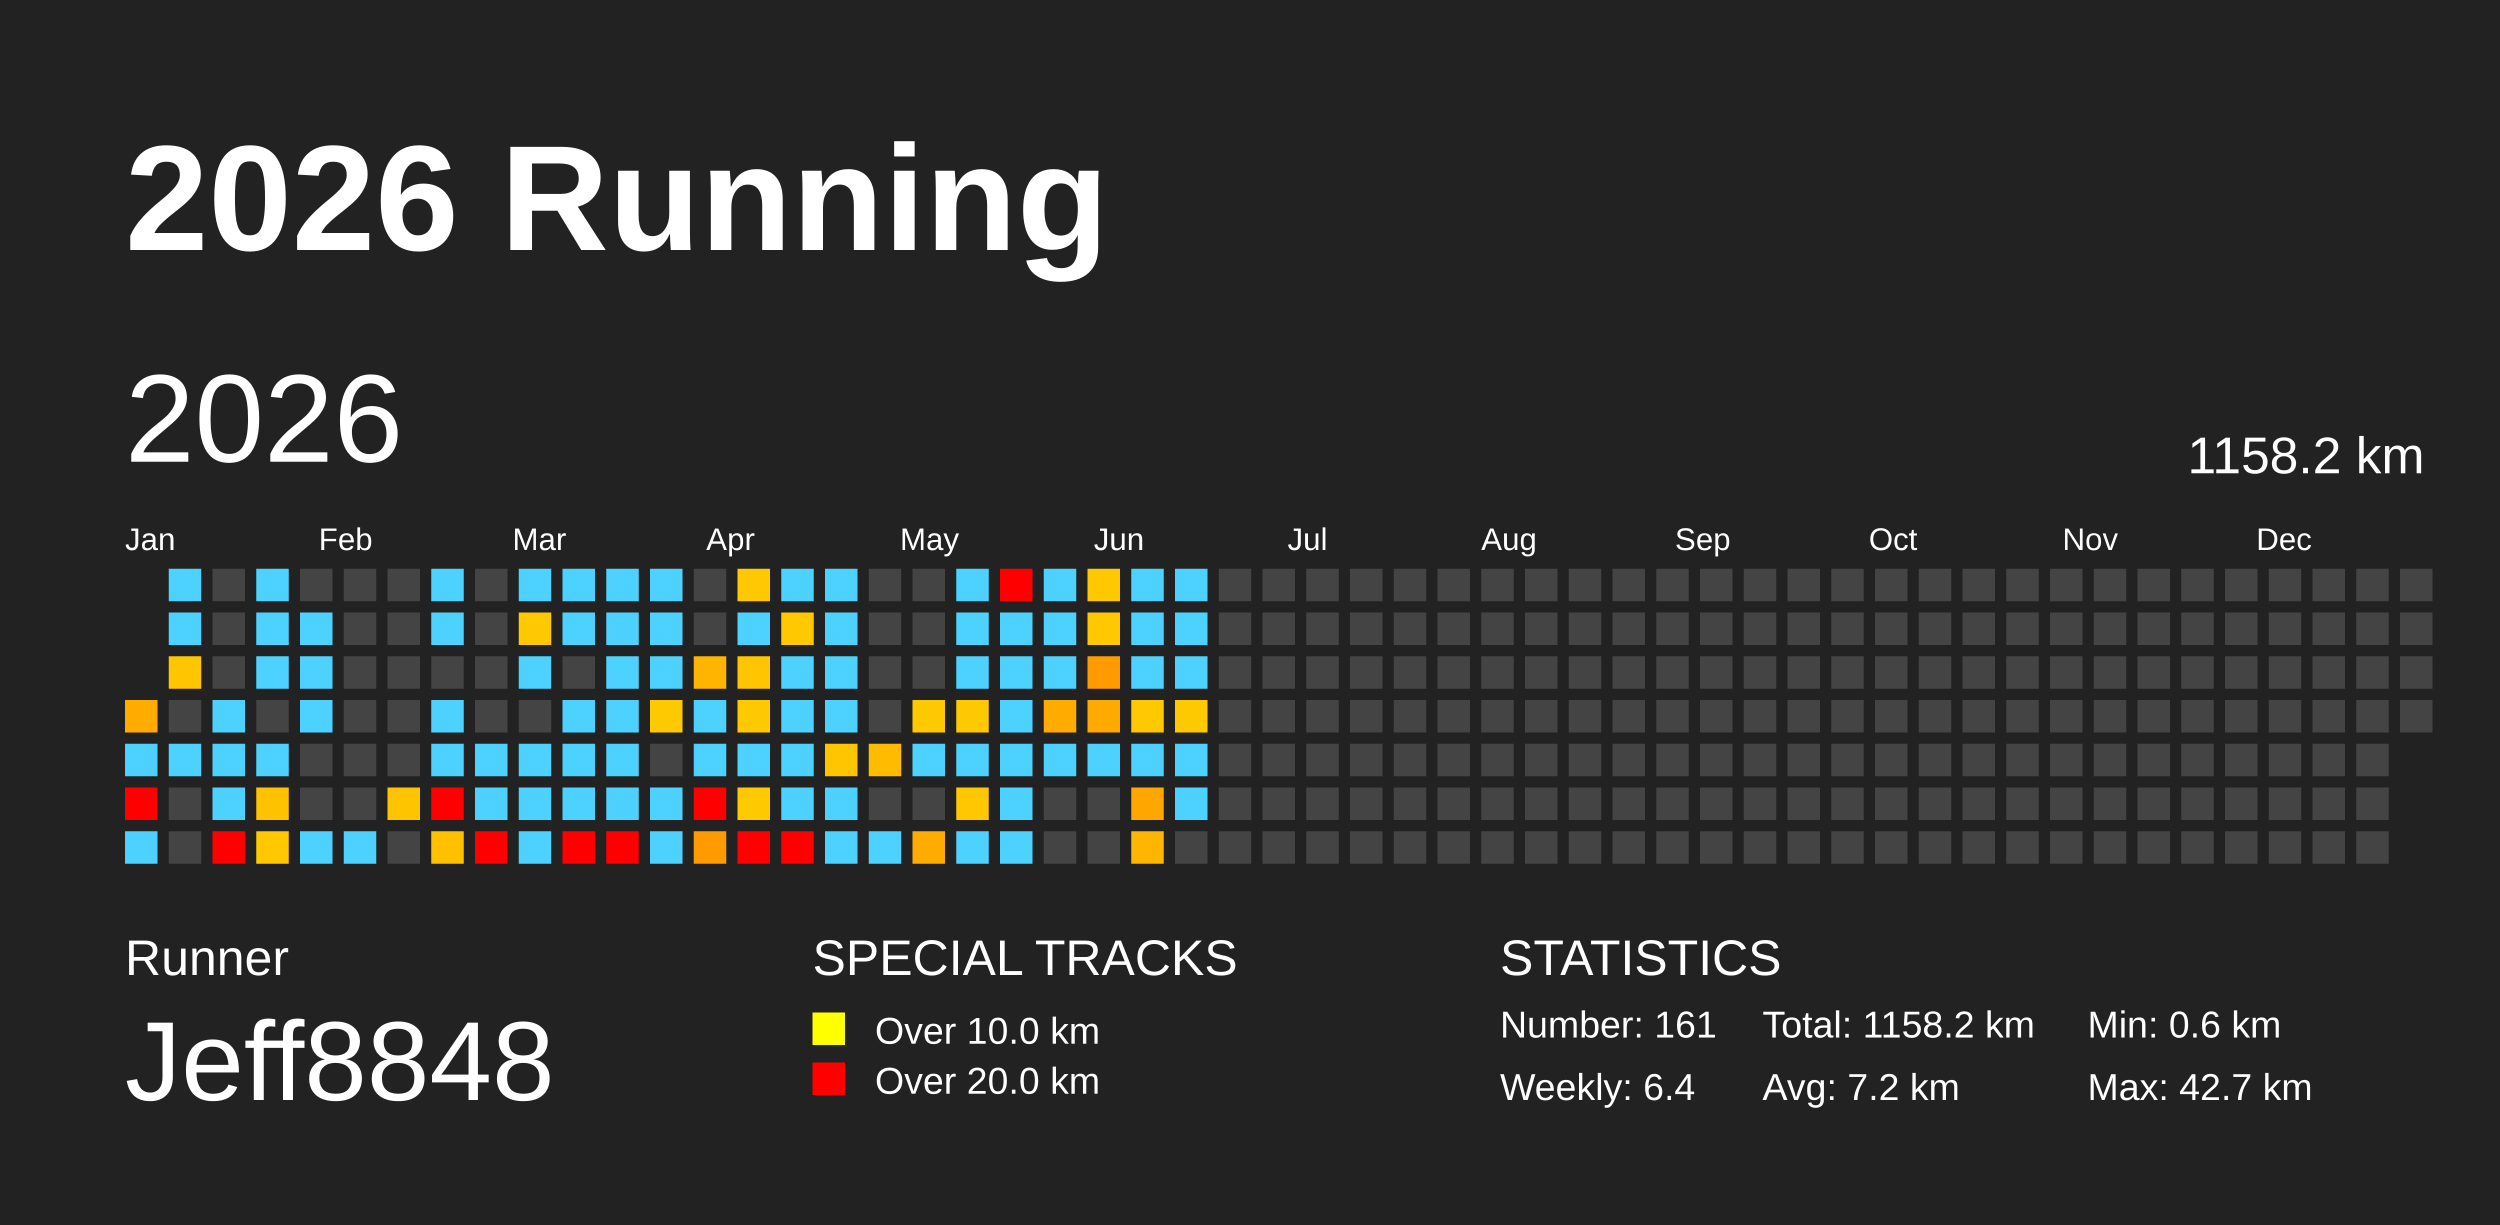
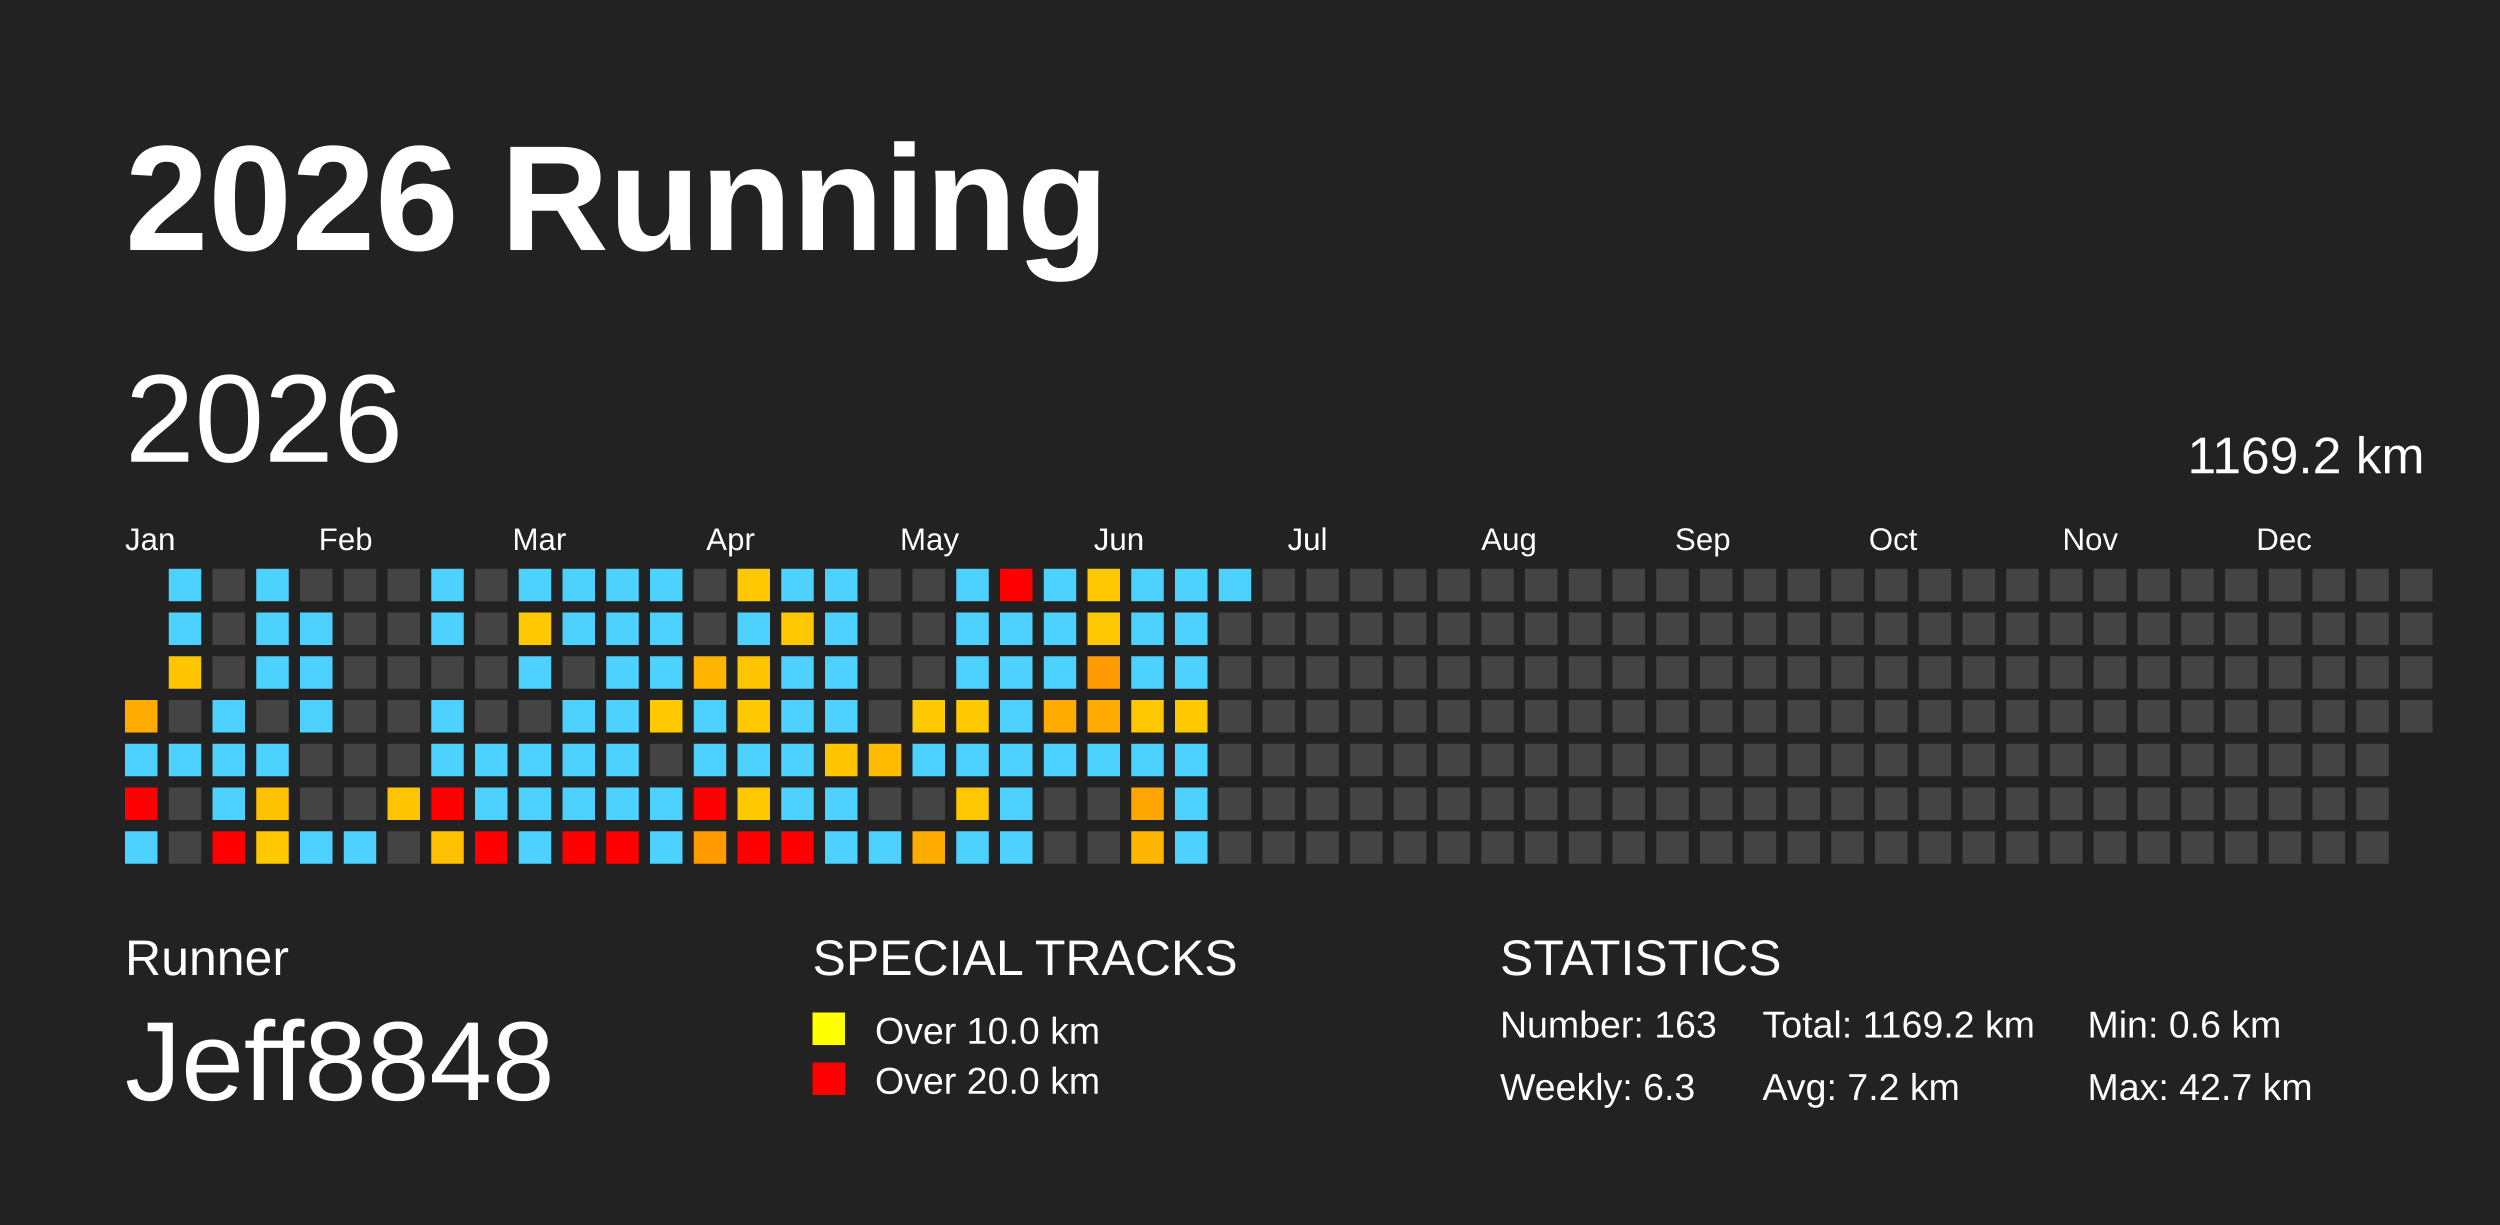
<svg xmlns="http://www.w3.org/2000/svg" baseProfile="full" height="98mm" version="1.1" viewBox="0,0,200,98" width="200mm">
  <defs />
  <rect fill="#222222" height="98" width="200" x="0" y="0" />
  <text fill="#FFFFFF" style="font-size:12px; font-family:Arial; font-weight:bold;" x="10" y="20">2026 Running</text>
  <text fill="#FFFFFF" style="font-size:4px; font-family:Arial" x="10" y="78">Runner</text>
  <text fill="#FFFFFF" style="font-size:9px; font-family:Arial" x="10" y="88">Jeff8848</text>
  <text fill="#FFFFFF" style="font-size:4px; font-family:Arial" x="65" y="78">SPECIAL TRACKS</text>
  <rect fill="yellow" height="2.6" width="2.6" x="65" y="81" />
  <text fill="#FFFFFF" style="font-size:3px; font-family:Arial" x="70" y="83.5">Over 10.0 km</text>
  <rect fill="red" height="2.6" width="2.6" x="65" y="85" />
  <text fill="#FFFFFF" style="font-size:3px; font-family:Arial" x="70" y="87.5">Over 20.0 km</text>
  <text fill="#FFFFFF" style="font-size:4px; font-family:Arial" x="120" y="78">STATISTICS</text>
-   <text fill="#FFFFFF" style="font-size:3px; font-family:Arial" x="120" y="83">Number: 161</text>
-   <text fill="#FFFFFF" style="font-size:3px; font-family:Arial" x="120" y="88">Weekly: 6.4</text>
-   <text fill="#FFFFFF" style="font-size:3px; font-family:Arial" x="141" y="83">Total: 1158.2 km</text>
+   <text fill="#FFFFFF" style="font-size:3px; font-family:Arial" x="120" y="83">Number: 163</text>
+   <text fill="#FFFFFF" style="font-size:3px; font-family:Arial" x="120" y="88">Weekly: 6.3</text>
+   <text fill="#FFFFFF" style="font-size:3px; font-family:Arial" x="141" y="83">Total: 1169.2 km</text>
  <text fill="#FFFFFF" style="font-size:3px; font-family:Arial" x="141" y="88">Avg: 7.2 km</text>
  <text fill="#FFFFFF" style="font-size:3px; font-family:Arial" x="167" y="83">Min: 0.6 km</text>
  <text fill="#FFFFFF" style="font-size:3px; font-family:Arial" x="167" y="88">Max: 42.7 km</text>
  <text dominant-baseline="hanging" fill="#FFFFFF" style="font-size:10.0px; font-family:Arial;" x="10" y="30">2026</text>
-   <text dominant-baseline="hanging" fill="#FFFFFF" style="font-size:4.125px; font-family:Arial;" x="175" y="35">1158.2 km</text>
+   <text dominant-baseline="hanging" fill="#FFFFFF" style="font-size:4.125px; font-family:Arial;" x="175" y="35">1169.2 km</text>
  <text fill="#FFFFFF" style="font-size:2.5px; font-family:Arial" x="10.0" y="44">Jan</text>
  <text fill="#FFFFFF" style="font-size:2.5px; font-family:Arial" x="25.5" y="44">Feb</text>
  <text fill="#FFFFFF" style="font-size:2.5px; font-family:Arial" x="41.0" y="44">Mar</text>
  <text fill="#FFFFFF" style="font-size:2.5px; font-family:Arial" x="56.5" y="44">Apr</text>
  <text fill="#FFFFFF" style="font-size:2.5px; font-family:Arial" x="72.0" y="44">May</text>
  <text fill="#FFFFFF" style="font-size:2.5px; font-family:Arial" x="87.5" y="44">Jun</text>
  <text fill="#FFFFFF" style="font-size:2.5px; font-family:Arial" x="103.0" y="44">Jul</text>
  <text fill="#FFFFFF" style="font-size:2.5px; font-family:Arial" x="118.5" y="44">Aug</text>
  <text fill="#FFFFFF" style="font-size:2.5px; font-family:Arial" x="134.0" y="44">Sep</text>
  <text fill="#FFFFFF" style="font-size:2.5px; font-family:Arial" x="149.5" y="44">Oct</text>
  <text fill="#FFFFFF" style="font-size:2.5px; font-family:Arial" x="165.0" y="44">Nov</text>
  <text fill="#FFFFFF" style="font-size:2.5px; font-family:Arial" x="180.5" y="44">Dec</text>
  <rect fill="#ffab00" height="2.6" width="2.6" x="10.0" y="56.0" />
  <rect fill="#4dd2ff" height="2.6" width="2.6" x="10.0" y="59.5" />
  <rect fill="red" height="2.6" width="2.6" x="10.0" y="63.0" />
  <rect fill="#4dd2ff" height="2.6" width="2.6" x="10.0" y="66.5" />
  <rect fill="#4dd2ff" height="2.6" width="2.6" x="13.5" y="45.5" />
  <rect fill="#4dd2ff" height="2.6" width="2.6" x="13.5" y="49.0" />
  <rect fill="#ffc600" height="2.6" width="2.6" x="13.5" y="52.5" />
  <rect fill="#444444" height="2.6" width="2.6" x="13.5" y="56.0" />
  <rect fill="#4dd2ff" height="2.6" width="2.6" x="13.5" y="59.5" />
  <rect fill="#444444" height="2.6" width="2.6" x="13.5" y="63.0" />
  <rect fill="#444444" height="2.6" width="2.6" x="13.5" y="66.5" />
  <rect fill="#444444" height="2.6" width="2.6" x="17.0" y="45.5" />
  <rect fill="#444444" height="2.6" width="2.6" x="17.0" y="49.0" />
  <rect fill="#444444" height="2.6" width="2.6" x="17.0" y="52.5" />
  <rect fill="#4dd2ff" height="2.6" width="2.6" x="17.0" y="56.0" />
  <rect fill="#4dd2ff" height="2.6" width="2.6" x="17.0" y="59.5" />
  <rect fill="#4dd2ff" height="2.6" width="2.6" x="17.0" y="63.0" />
  <rect fill="red" height="2.6" width="2.6" x="17.0" y="66.5" />
  <rect fill="#4dd2ff" height="2.6" width="2.6" x="20.5" y="45.5" />
  <rect fill="#4dd2ff" height="2.6" width="2.6" x="20.5" y="49.0" />
  <rect fill="#4dd2ff" height="2.6" width="2.6" x="20.5" y="52.5" />
  <rect fill="#444444" height="2.6" width="2.6" x="20.5" y="56.0" />
  <rect fill="#4dd2ff" height="2.6" width="2.6" x="20.5" y="59.5" />
  <rect fill="#ffc200" height="2.6" width="2.6" x="20.5" y="63.0" />
  <rect fill="#ffc800" height="2.6" width="2.6" x="20.5" y="66.5" />
  <rect fill="#444444" height="2.6" width="2.6" x="24.0" y="45.5" />
  <rect fill="#4dd2ff" height="2.6" width="2.6" x="24.0" y="49.0" />
  <rect fill="#4dd2ff" height="2.6" width="2.6" x="24.0" y="52.5" />
  <rect fill="#4dd2ff" height="2.6" width="2.6" x="24.0" y="56.0" />
  <rect fill="#444444" height="2.6" width="2.6" x="24.0" y="59.5" />
  <rect fill="#444444" height="2.6" width="2.6" x="24.0" y="63.0" />
  <rect fill="#4dd2ff" height="2.6" width="2.6" x="24.0" y="66.5" />
  <rect fill="#444444" height="2.6" width="2.6" x="27.5" y="45.5" />
  <rect fill="#444444" height="2.6" width="2.6" x="27.5" y="49.0" />
  <rect fill="#444444" height="2.6" width="2.6" x="27.5" y="52.5" />
  <rect fill="#444444" height="2.6" width="2.6" x="27.5" y="56.0" />
  <rect fill="#444444" height="2.6" width="2.6" x="27.5" y="59.5" />
  <rect fill="#444444" height="2.6" width="2.6" x="27.5" y="63.0" />
  <rect fill="#4dd2ff" height="2.6" width="2.6" x="27.5" y="66.5" />
  <rect fill="#444444" height="2.6" width="2.6" x="31.0" y="45.5" />
  <rect fill="#444444" height="2.6" width="2.6" x="31.0" y="49.0" />
  <rect fill="#444444" height="2.6" width="2.6" x="31.0" y="52.5" />
  <rect fill="#444444" height="2.6" width="2.6" x="31.0" y="56.0" />
  <rect fill="#444444" height="2.6" width="2.6" x="31.0" y="59.5" />
  <rect fill="#ffc400" height="2.6" width="2.6" x="31.0" y="63.0" />
  <rect fill="#444444" height="2.6" width="2.6" x="31.0" y="66.5" />
  <rect fill="#4dd2ff" height="2.6" width="2.6" x="34.5" y="45.5" />
  <rect fill="#4dd2ff" height="2.6" width="2.6" x="34.5" y="49.0" />
  <rect fill="#444444" height="2.6" width="2.6" x="34.5" y="52.5" />
  <rect fill="#4dd2ff" height="2.6" width="2.6" x="34.5" y="56.0" />
  <rect fill="#4dd2ff" height="2.6" width="2.6" x="34.5" y="59.5" />
  <rect fill="red" height="2.6" width="2.6" x="34.5" y="63.0" />
  <rect fill="#ffc000" height="2.6" width="2.6" x="34.5" y="66.5" />
  <rect fill="#444444" height="2.6" width="2.6" x="38.0" y="45.5" />
  <rect fill="#444444" height="2.6" width="2.6" x="38.0" y="49.0" />
  <rect fill="#444444" height="2.6" width="2.6" x="38.0" y="52.5" />
  <rect fill="#444444" height="2.6" width="2.6" x="38.0" y="56.0" />
  <rect fill="#4dd2ff" height="2.6" width="2.6" x="38.0" y="59.5" />
  <rect fill="#4dd2ff" height="2.6" width="2.6" x="38.0" y="63.0" />
  <rect fill="red" height="2.6" width="2.6" x="38.0" y="66.5" />
  <rect fill="#4dd2ff" height="2.6" width="2.6" x="41.5" y="45.5" />
  <rect fill="#ffc900" height="2.6" width="2.6" x="41.5" y="49.0" />
  <rect fill="#4dd2ff" height="2.6" width="2.6" x="41.5" y="52.5" />
  <rect fill="#444444" height="2.6" width="2.6" x="41.5" y="56.0" />
  <rect fill="#4dd2ff" height="2.6" width="2.6" x="41.5" y="59.5" />
  <rect fill="#4dd2ff" height="2.6" width="2.6" x="41.5" y="63.0" />
  <rect fill="#4dd2ff" height="2.6" width="2.6" x="41.5" y="66.5" />
  <rect fill="#4dd2ff" height="2.6" width="2.6" x="45.0" y="45.5" />
  <rect fill="#4dd2ff" height="2.6" width="2.6" x="45.0" y="49.0" />
  <rect fill="#444444" height="2.6" width="2.6" x="45.0" y="52.5" />
  <rect fill="#4dd2ff" height="2.6" width="2.6" x="45.0" y="56.0" />
  <rect fill="#4dd2ff" height="2.6" width="2.6" x="45.0" y="59.5" />
  <rect fill="#4dd2ff" height="2.6" width="2.6" x="45.0" y="63.0" />
  <rect fill="red" height="2.6" width="2.6" x="45.0" y="66.5" />
  <rect fill="#4dd2ff" height="2.6" width="2.6" x="48.5" y="45.5" />
  <rect fill="#4dd2ff" height="2.6" width="2.6" x="48.5" y="49.0" />
  <rect fill="#4dd2ff" height="2.6" width="2.6" x="48.5" y="52.5" />
  <rect fill="#4dd2ff" height="2.6" width="2.6" x="48.5" y="56.0" />
  <rect fill="#4dd2ff" height="2.6" width="2.6" x="48.5" y="59.5" />
  <rect fill="#4dd2ff" height="2.6" width="2.6" x="48.5" y="63.0" />
  <rect fill="red" height="2.6" width="2.6" x="48.5" y="66.5" />
  <rect fill="#4dd2ff" height="2.6" width="2.6" x="52.0" y="45.5" />
  <rect fill="#4dd2ff" height="2.6" width="2.6" x="52.0" y="49.0" />
  <rect fill="#4dd2ff" height="2.6" width="2.6" x="52.0" y="52.5" />
  <rect fill="#ffc900" height="2.6" width="2.6" x="52.0" y="56.0" />
  <rect fill="#444444" height="2.6" width="2.6" x="52.0" y="59.5" />
  <rect fill="#4dd2ff" height="2.6" width="2.6" x="52.0" y="63.0" />
  <rect fill="#4dd2ff" height="2.6" width="2.6" x="52.0" y="66.5" />
  <rect fill="#444444" height="2.6" width="2.6" x="55.5" y="45.5" />
  <rect fill="#444444" height="2.6" width="2.6" x="55.5" y="49.0" />
  <rect fill="#ffb400" height="2.6" width="2.6" x="55.5" y="52.5" />
  <rect fill="#4dd2ff" height="2.6" width="2.6" x="55.5" y="56.0" />
  <rect fill="#4dd2ff" height="2.6" width="2.6" x="55.5" y="59.5" />
  <rect fill="red" height="2.6" width="2.6" x="55.5" y="63.0" />
  <rect fill="#ff9b00" height="2.6" width="2.6" x="55.5" y="66.5" />
  <rect fill="#ffc800" height="2.6" width="2.6" x="59.0" y="45.5" />
  <rect fill="#4dd2ff" height="2.6" width="2.6" x="59.0" y="49.0" />
  <rect fill="#ffc500" height="2.6" width="2.6" x="59.0" y="52.5" />
  <rect fill="#ffc900" height="2.6" width="2.6" x="59.0" y="56.0" />
  <rect fill="#4dd2ff" height="2.6" width="2.6" x="59.0" y="59.5" />
  <rect fill="#ffc900" height="2.6" width="2.6" x="59.0" y="63.0" />
  <rect fill="red" height="2.6" width="2.6" x="59.0" y="66.5" />
  <rect fill="#4dd2ff" height="2.6" width="2.6" x="62.5" y="45.5" />
  <rect fill="#ffc800" height="2.6" width="2.6" x="62.5" y="49.0" />
  <rect fill="#4dd2ff" height="2.6" width="2.6" x="62.5" y="52.5" />
  <rect fill="#4dd2ff" height="2.6" width="2.6" x="62.5" y="56.0" />
  <rect fill="#4dd2ff" height="2.6" width="2.6" x="62.5" y="59.5" />
  <rect fill="#4dd2ff" height="2.6" width="2.6" x="62.5" y="63.0" />
  <rect fill="red" height="2.6" width="2.6" x="62.5" y="66.5" />
  <rect fill="#4dd2ff" height="2.6" width="2.6" x="66.0" y="45.5" />
  <rect fill="#4dd2ff" height="2.6" width="2.6" x="66.0" y="49.0" />
  <rect fill="#4dd2ff" height="2.6" width="2.6" x="66.0" y="52.5" />
  <rect fill="#4dd2ff" height="2.6" width="2.6" x="66.0" y="56.0" />
  <rect fill="#ffc600" height="2.6" width="2.6" x="66.0" y="59.5" />
  <rect fill="#4dd2ff" height="2.6" width="2.6" x="66.0" y="63.0" />
  <rect fill="#4dd2ff" height="2.6" width="2.6" x="66.0" y="66.5" />
  <rect fill="#444444" height="2.6" width="2.6" x="69.5" y="45.5" />
  <rect fill="#444444" height="2.6" width="2.6" x="69.5" y="49.0" />
  <rect fill="#444444" height="2.6" width="2.6" x="69.5" y="52.5" />
  <rect fill="#444444" height="2.6" width="2.6" x="69.5" y="56.0" />
  <rect fill="#ffbb00" height="2.6" width="2.6" x="69.5" y="59.5" />
  <rect fill="#444444" height="2.6" width="2.6" x="69.5" y="63.0" />
  <rect fill="#4dd2ff" height="2.6" width="2.6" x="69.5" y="66.5" />
  <rect fill="#444444" height="2.6" width="2.6" x="73.0" y="45.5" />
  <rect fill="#444444" height="2.6" width="2.6" x="73.0" y="49.0" />
  <rect fill="#444444" height="2.6" width="2.6" x="73.0" y="52.5" />
  <rect fill="#ffc900" height="2.6" width="2.6" x="73.0" y="56.0" />
  <rect fill="#4dd2ff" height="2.6" width="2.6" x="73.0" y="59.5" />
  <rect fill="#444444" height="2.6" width="2.6" x="73.0" y="63.0" />
  <rect fill="#ffac00" height="2.6" width="2.6" x="73.0" y="66.5" />
  <rect fill="#4dd2ff" height="2.6" width="2.6" x="76.5" y="45.5" />
  <rect fill="#4dd2ff" height="2.6" width="2.6" x="76.5" y="49.0" />
  <rect fill="#4dd2ff" height="2.6" width="2.6" x="76.5" y="52.5" />
  <rect fill="#ffc900" height="2.6" width="2.6" x="76.5" y="56.0" />
  <rect fill="#4dd2ff" height="2.6" width="2.6" x="76.5" y="59.5" />
  <rect fill="#ffc700" height="2.6" width="2.6" x="76.5" y="63.0" />
  <rect fill="#4dd2ff" height="2.6" width="2.6" x="76.5" y="66.5" />
  <rect fill="red" height="2.6" width="2.6" x="80.0" y="45.5" />
  <rect fill="#4dd2ff" height="2.6" width="2.6" x="80.0" y="49.0" />
  <rect fill="#4dd2ff" height="2.6" width="2.6" x="80.0" y="52.5" />
  <rect fill="#4dd2ff" height="2.6" width="2.6" x="80.0" y="56.0" />
  <rect fill="#4dd2ff" height="2.6" width="2.6" x="80.0" y="59.5" />
  <rect fill="#4dd2ff" height="2.6" width="2.6" x="80.0" y="63.0" />
  <rect fill="#4dd2ff" height="2.6" width="2.6" x="80.0" y="66.5" />
  <rect fill="#4dd2ff" height="2.6" width="2.6" x="83.5" y="45.5" />
  <rect fill="#4dd2ff" height="2.6" width="2.6" x="83.5" y="49.0" />
  <rect fill="#4dd2ff" height="2.6" width="2.6" x="83.5" y="52.5" />
  <rect fill="#ffab00" height="2.6" width="2.6" x="83.5" y="56.0" />
  <rect fill="#4dd2ff" height="2.6" width="2.6" x="83.5" y="59.5" />
  <rect fill="#444444" height="2.6" width="2.6" x="83.5" y="63.0" />
  <rect fill="#444444" height="2.6" width="2.6" x="83.5" y="66.5" />
  <rect fill="#ffc800" height="2.6" width="2.6" x="87.0" y="45.5" />
  <rect fill="#ffc800" height="2.6" width="2.6" x="87.0" y="49.0" />
  <rect fill="#ff9b00" height="2.6" width="2.6" x="87.0" y="52.5" />
  <rect fill="#ffaa00" height="2.6" width="2.6" x="87.0" y="56.0" />
  <rect fill="#4dd2ff" height="2.6" width="2.6" x="87.0" y="59.5" />
  <rect fill="#444444" height="2.6" width="2.6" x="87.0" y="63.0" />
  <rect fill="#444444" height="2.6" width="2.6" x="87.0" y="66.5" />
  <rect fill="#4dd2ff" height="2.6" width="2.6" x="90.5" y="45.5" />
  <rect fill="#4dd2ff" height="2.6" width="2.6" x="90.5" y="49.0" />
  <rect fill="#4dd2ff" height="2.6" width="2.6" x="90.5" y="52.5" />
  <rect fill="#ffc800" height="2.6" width="2.6" x="90.5" y="56.0" />
  <rect fill="#4dd2ff" height="2.6" width="2.6" x="90.5" y="59.5" />
  <rect fill="#ffa600" height="2.6" width="2.6" x="90.5" y="63.0" />
  <rect fill="#ffb600" height="2.6" width="2.6" x="90.5" y="66.5" />
  <rect fill="#4dd2ff" height="2.6" width="2.6" x="94.0" y="45.5" />
  <rect fill="#4dd2ff" height="2.6" width="2.6" x="94.0" y="49.0" />
  <rect fill="#4dd2ff" height="2.6" width="2.6" x="94.0" y="52.5" />
  <rect fill="#ffc900" height="2.6" width="2.6" x="94.0" y="56.0" />
  <rect fill="#4dd2ff" height="2.6" width="2.6" x="94.0" y="59.5" />
  <rect fill="#4dd2ff" height="2.6" width="2.6" x="94.0" y="63.0" />
-   <rect fill="#444444" height="2.6" width="2.6" x="94.0" y="66.5" />
-   <rect fill="#444444" height="2.6" width="2.6" x="97.5" y="45.5" />
+   <rect fill="#4dd2ff" height="2.6" width="2.6" x="94.0" y="66.5" />
+   <rect fill="#4dd2ff" height="2.6" width="2.6" x="97.5" y="45.5" />
  <rect fill="#444444" height="2.6" width="2.6" x="97.5" y="49.0" />
  <rect fill="#444444" height="2.6" width="2.6" x="97.5" y="52.5" />
  <rect fill="#444444" height="2.6" width="2.6" x="97.5" y="56.0" />
  <rect fill="#444444" height="2.6" width="2.6" x="97.5" y="59.5" />
  <rect fill="#444444" height="2.6" width="2.6" x="97.5" y="63.0" />
  <rect fill="#444444" height="2.6" width="2.6" x="97.5" y="66.5" />
  <rect fill="#444444" height="2.6" width="2.6" x="101.0" y="45.5" />
  <rect fill="#444444" height="2.6" width="2.6" x="101.0" y="49.0" />
  <rect fill="#444444" height="2.6" width="2.6" x="101.0" y="52.5" />
  <rect fill="#444444" height="2.6" width="2.6" x="101.0" y="56.0" />
  <rect fill="#444444" height="2.6" width="2.6" x="101.0" y="59.5" />
  <rect fill="#444444" height="2.6" width="2.6" x="101.0" y="63.0" />
  <rect fill="#444444" height="2.6" width="2.6" x="101.0" y="66.5" />
  <rect fill="#444444" height="2.6" width="2.6" x="104.5" y="45.5" />
  <rect fill="#444444" height="2.6" width="2.6" x="104.5" y="49.0" />
  <rect fill="#444444" height="2.6" width="2.6" x="104.5" y="52.5" />
  <rect fill="#444444" height="2.6" width="2.6" x="104.5" y="56.0" />
  <rect fill="#444444" height="2.6" width="2.6" x="104.5" y="59.5" />
  <rect fill="#444444" height="2.6" width="2.6" x="104.5" y="63.0" />
  <rect fill="#444444" height="2.6" width="2.6" x="104.5" y="66.5" />
  <rect fill="#444444" height="2.6" width="2.6" x="108.0" y="45.5" />
  <rect fill="#444444" height="2.6" width="2.6" x="108.0" y="49.0" />
  <rect fill="#444444" height="2.6" width="2.6" x="108.0" y="52.5" />
  <rect fill="#444444" height="2.6" width="2.6" x="108.0" y="56.0" />
  <rect fill="#444444" height="2.6" width="2.6" x="108.0" y="59.5" />
  <rect fill="#444444" height="2.6" width="2.6" x="108.0" y="63.0" />
  <rect fill="#444444" height="2.6" width="2.6" x="108.0" y="66.5" />
  <rect fill="#444444" height="2.6" width="2.6" x="111.5" y="45.5" />
  <rect fill="#444444" height="2.6" width="2.6" x="111.5" y="49.0" />
  <rect fill="#444444" height="2.6" width="2.6" x="111.5" y="52.5" />
  <rect fill="#444444" height="2.6" width="2.6" x="111.5" y="56.0" />
  <rect fill="#444444" height="2.6" width="2.6" x="111.5" y="59.5" />
  <rect fill="#444444" height="2.6" width="2.6" x="111.5" y="63.0" />
  <rect fill="#444444" height="2.6" width="2.6" x="111.5" y="66.5" />
  <rect fill="#444444" height="2.6" width="2.6" x="115.0" y="45.5" />
  <rect fill="#444444" height="2.6" width="2.6" x="115.0" y="49.0" />
  <rect fill="#444444" height="2.6" width="2.6" x="115.0" y="52.5" />
  <rect fill="#444444" height="2.6" width="2.6" x="115.0" y="56.0" />
  <rect fill="#444444" height="2.6" width="2.6" x="115.0" y="59.5" />
  <rect fill="#444444" height="2.6" width="2.6" x="115.0" y="63.0" />
  <rect fill="#444444" height="2.6" width="2.6" x="115.0" y="66.5" />
  <rect fill="#444444" height="2.6" width="2.6" x="118.5" y="45.5" />
  <rect fill="#444444" height="2.6" width="2.6" x="118.5" y="49.0" />
  <rect fill="#444444" height="2.6" width="2.6" x="118.5" y="52.5" />
  <rect fill="#444444" height="2.6" width="2.6" x="118.5" y="56.0" />
  <rect fill="#444444" height="2.6" width="2.6" x="118.5" y="59.5" />
  <rect fill="#444444" height="2.6" width="2.6" x="118.5" y="63.0" />
  <rect fill="#444444" height="2.6" width="2.6" x="118.5" y="66.5" />
  <rect fill="#444444" height="2.6" width="2.6" x="122.0" y="45.5" />
  <rect fill="#444444" height="2.6" width="2.6" x="122.0" y="49.0" />
  <rect fill="#444444" height="2.6" width="2.6" x="122.0" y="52.5" />
  <rect fill="#444444" height="2.6" width="2.6" x="122.0" y="56.0" />
  <rect fill="#444444" height="2.6" width="2.6" x="122.0" y="59.5" />
  <rect fill="#444444" height="2.6" width="2.6" x="122.0" y="63.0" />
  <rect fill="#444444" height="2.6" width="2.6" x="122.0" y="66.5" />
  <rect fill="#444444" height="2.6" width="2.6" x="125.5" y="45.5" />
  <rect fill="#444444" height="2.6" width="2.6" x="125.5" y="49.0" />
  <rect fill="#444444" height="2.6" width="2.6" x="125.5" y="52.5" />
  <rect fill="#444444" height="2.6" width="2.6" x="125.5" y="56.0" />
  <rect fill="#444444" height="2.6" width="2.6" x="125.5" y="59.5" />
  <rect fill="#444444" height="2.6" width="2.6" x="125.5" y="63.0" />
  <rect fill="#444444" height="2.6" width="2.6" x="125.5" y="66.5" />
  <rect fill="#444444" height="2.6" width="2.6" x="129.0" y="45.5" />
  <rect fill="#444444" height="2.6" width="2.6" x="129.0" y="49.0" />
  <rect fill="#444444" height="2.6" width="2.6" x="129.0" y="52.5" />
  <rect fill="#444444" height="2.6" width="2.6" x="129.0" y="56.0" />
  <rect fill="#444444" height="2.6" width="2.6" x="129.0" y="59.5" />
  <rect fill="#444444" height="2.6" width="2.6" x="129.0" y="63.0" />
  <rect fill="#444444" height="2.6" width="2.6" x="129.0" y="66.5" />
  <rect fill="#444444" height="2.6" width="2.6" x="132.5" y="45.5" />
  <rect fill="#444444" height="2.6" width="2.6" x="132.5" y="49.0" />
  <rect fill="#444444" height="2.6" width="2.6" x="132.5" y="52.5" />
  <rect fill="#444444" height="2.6" width="2.6" x="132.5" y="56.0" />
  <rect fill="#444444" height="2.6" width="2.6" x="132.5" y="59.5" />
  <rect fill="#444444" height="2.6" width="2.6" x="132.5" y="63.0" />
  <rect fill="#444444" height="2.6" width="2.6" x="132.5" y="66.5" />
  <rect fill="#444444" height="2.6" width="2.6" x="136.0" y="45.5" />
  <rect fill="#444444" height="2.6" width="2.6" x="136.0" y="49.0" />
  <rect fill="#444444" height="2.6" width="2.6" x="136.0" y="52.5" />
  <rect fill="#444444" height="2.6" width="2.6" x="136.0" y="56.0" />
  <rect fill="#444444" height="2.6" width="2.6" x="136.0" y="59.5" />
  <rect fill="#444444" height="2.6" width="2.6" x="136.0" y="63.0" />
  <rect fill="#444444" height="2.6" width="2.6" x="136.0" y="66.5" />
  <rect fill="#444444" height="2.6" width="2.6" x="139.5" y="45.5" />
  <rect fill="#444444" height="2.6" width="2.6" x="139.5" y="49.0" />
  <rect fill="#444444" height="2.6" width="2.6" x="139.5" y="52.5" />
  <rect fill="#444444" height="2.6" width="2.6" x="139.5" y="56.0" />
  <rect fill="#444444" height="2.6" width="2.6" x="139.5" y="59.5" />
  <rect fill="#444444" height="2.6" width="2.6" x="139.5" y="63.0" />
  <rect fill="#444444" height="2.6" width="2.6" x="139.5" y="66.5" />
  <rect fill="#444444" height="2.6" width="2.6" x="143.0" y="45.5" />
  <rect fill="#444444" height="2.6" width="2.6" x="143.0" y="49.0" />
  <rect fill="#444444" height="2.6" width="2.6" x="143.0" y="52.5" />
  <rect fill="#444444" height="2.6" width="2.6" x="143.0" y="56.0" />
  <rect fill="#444444" height="2.6" width="2.6" x="143.0" y="59.5" />
  <rect fill="#444444" height="2.6" width="2.6" x="143.0" y="63.0" />
  <rect fill="#444444" height="2.6" width="2.6" x="143.0" y="66.5" />
  <rect fill="#444444" height="2.6" width="2.6" x="146.5" y="45.5" />
  <rect fill="#444444" height="2.6" width="2.6" x="146.5" y="49.0" />
  <rect fill="#444444" height="2.6" width="2.6" x="146.5" y="52.5" />
  <rect fill="#444444" height="2.6" width="2.6" x="146.5" y="56.0" />
  <rect fill="#444444" height="2.6" width="2.6" x="146.5" y="59.5" />
  <rect fill="#444444" height="2.6" width="2.6" x="146.5" y="63.0" />
  <rect fill="#444444" height="2.6" width="2.6" x="146.5" y="66.5" />
  <rect fill="#444444" height="2.6" width="2.6" x="150.0" y="45.5" />
  <rect fill="#444444" height="2.6" width="2.6" x="150.0" y="49.0" />
  <rect fill="#444444" height="2.6" width="2.6" x="150.0" y="52.5" />
  <rect fill="#444444" height="2.6" width="2.6" x="150.0" y="56.0" />
  <rect fill="#444444" height="2.6" width="2.6" x="150.0" y="59.5" />
  <rect fill="#444444" height="2.6" width="2.6" x="150.0" y="63.0" />
  <rect fill="#444444" height="2.6" width="2.6" x="150.0" y="66.5" />
  <rect fill="#444444" height="2.6" width="2.6" x="153.5" y="45.5" />
  <rect fill="#444444" height="2.6" width="2.6" x="153.5" y="49.0" />
  <rect fill="#444444" height="2.6" width="2.6" x="153.5" y="52.5" />
  <rect fill="#444444" height="2.6" width="2.6" x="153.5" y="56.0" />
  <rect fill="#444444" height="2.6" width="2.6" x="153.5" y="59.5" />
  <rect fill="#444444" height="2.6" width="2.6" x="153.5" y="63.0" />
  <rect fill="#444444" height="2.6" width="2.6" x="153.5" y="66.5" />
  <rect fill="#444444" height="2.6" width="2.6" x="157.0" y="45.5" />
  <rect fill="#444444" height="2.6" width="2.6" x="157.0" y="49.0" />
  <rect fill="#444444" height="2.6" width="2.6" x="157.0" y="52.5" />
  <rect fill="#444444" height="2.6" width="2.6" x="157.0" y="56.0" />
  <rect fill="#444444" height="2.6" width="2.6" x="157.0" y="59.5" />
  <rect fill="#444444" height="2.6" width="2.6" x="157.0" y="63.0" />
  <rect fill="#444444" height="2.6" width="2.6" x="157.0" y="66.5" />
  <rect fill="#444444" height="2.6" width="2.6" x="160.5" y="45.5" />
  <rect fill="#444444" height="2.6" width="2.6" x="160.5" y="49.0" />
  <rect fill="#444444" height="2.6" width="2.6" x="160.5" y="52.5" />
  <rect fill="#444444" height="2.6" width="2.6" x="160.5" y="56.0" />
  <rect fill="#444444" height="2.6" width="2.6" x="160.5" y="59.5" />
  <rect fill="#444444" height="2.6" width="2.6" x="160.5" y="63.0" />
  <rect fill="#444444" height="2.6" width="2.6" x="160.5" y="66.5" />
  <rect fill="#444444" height="2.6" width="2.6" x="164.0" y="45.5" />
  <rect fill="#444444" height="2.6" width="2.6" x="164.0" y="49.0" />
  <rect fill="#444444" height="2.6" width="2.6" x="164.0" y="52.5" />
  <rect fill="#444444" height="2.6" width="2.6" x="164.0" y="56.0" />
  <rect fill="#444444" height="2.6" width="2.6" x="164.0" y="59.5" />
  <rect fill="#444444" height="2.6" width="2.6" x="164.0" y="63.0" />
  <rect fill="#444444" height="2.6" width="2.6" x="164.0" y="66.5" />
  <rect fill="#444444" height="2.6" width="2.6" x="167.5" y="45.5" />
  <rect fill="#444444" height="2.6" width="2.6" x="167.5" y="49.0" />
  <rect fill="#444444" height="2.6" width="2.6" x="167.5" y="52.5" />
  <rect fill="#444444" height="2.6" width="2.6" x="167.5" y="56.0" />
  <rect fill="#444444" height="2.6" width="2.6" x="167.5" y="59.5" />
  <rect fill="#444444" height="2.6" width="2.6" x="167.5" y="63.0" />
  <rect fill="#444444" height="2.6" width="2.6" x="167.5" y="66.5" />
  <rect fill="#444444" height="2.6" width="2.6" x="171.0" y="45.5" />
  <rect fill="#444444" height="2.6" width="2.6" x="171.0" y="49.0" />
  <rect fill="#444444" height="2.6" width="2.6" x="171.0" y="52.5" />
  <rect fill="#444444" height="2.6" width="2.6" x="171.0" y="56.0" />
  <rect fill="#444444" height="2.6" width="2.6" x="171.0" y="59.5" />
  <rect fill="#444444" height="2.6" width="2.6" x="171.0" y="63.0" />
  <rect fill="#444444" height="2.6" width="2.6" x="171.0" y="66.5" />
  <rect fill="#444444" height="2.6" width="2.6" x="174.5" y="45.5" />
  <rect fill="#444444" height="2.6" width="2.6" x="174.5" y="49.0" />
  <rect fill="#444444" height="2.6" width="2.6" x="174.5" y="52.5" />
  <rect fill="#444444" height="2.6" width="2.6" x="174.5" y="56.0" />
  <rect fill="#444444" height="2.6" width="2.6" x="174.5" y="59.5" />
  <rect fill="#444444" height="2.6" width="2.6" x="174.5" y="63.0" />
  <rect fill="#444444" height="2.6" width="2.6" x="174.5" y="66.5" />
  <rect fill="#444444" height="2.6" width="2.6" x="178.0" y="45.5" />
  <rect fill="#444444" height="2.6" width="2.6" x="178.0" y="49.0" />
  <rect fill="#444444" height="2.6" width="2.6" x="178.0" y="52.5" />
  <rect fill="#444444" height="2.6" width="2.6" x="178.0" y="56.0" />
  <rect fill="#444444" height="2.6" width="2.6" x="178.0" y="59.5" />
  <rect fill="#444444" height="2.6" width="2.6" x="178.0" y="63.0" />
  <rect fill="#444444" height="2.6" width="2.6" x="178.0" y="66.5" />
  <rect fill="#444444" height="2.6" width="2.6" x="181.5" y="45.5" />
  <rect fill="#444444" height="2.6" width="2.6" x="181.5" y="49.0" />
  <rect fill="#444444" height="2.6" width="2.6" x="181.5" y="52.5" />
  <rect fill="#444444" height="2.6" width="2.6" x="181.5" y="56.0" />
  <rect fill="#444444" height="2.6" width="2.6" x="181.5" y="59.5" />
  <rect fill="#444444" height="2.6" width="2.6" x="181.5" y="63.0" />
  <rect fill="#444444" height="2.6" width="2.6" x="181.5" y="66.5" />
  <rect fill="#444444" height="2.6" width="2.6" x="185.0" y="45.5" />
  <rect fill="#444444" height="2.6" width="2.6" x="185.0" y="49.0" />
  <rect fill="#444444" height="2.6" width="2.6" x="185.0" y="52.5" />
  <rect fill="#444444" height="2.6" width="2.6" x="185.0" y="56.0" />
  <rect fill="#444444" height="2.6" width="2.6" x="185.0" y="59.5" />
  <rect fill="#444444" height="2.6" width="2.6" x="185.0" y="63.0" />
  <rect fill="#444444" height="2.6" width="2.6" x="185.0" y="66.5" />
  <rect fill="#444444" height="2.6" width="2.6" x="188.5" y="45.5" />
  <rect fill="#444444" height="2.6" width="2.6" x="188.5" y="49.0" />
  <rect fill="#444444" height="2.6" width="2.6" x="188.5" y="52.5" />
  <rect fill="#444444" height="2.6" width="2.6" x="188.5" y="56.0" />
  <rect fill="#444444" height="2.6" width="2.6" x="188.5" y="59.5" />
  <rect fill="#444444" height="2.6" width="2.6" x="188.5" y="63.0" />
  <rect fill="#444444" height="2.6" width="2.6" x="188.5" y="66.5" />
  <rect fill="#444444" height="2.6" width="2.6" x="192.0" y="45.5" />
  <rect fill="#444444" height="2.6" width="2.6" x="192.0" y="49.0" />
  <rect fill="#444444" height="2.6" width="2.6" x="192.0" y="52.5" />
  <rect fill="#444444" height="2.6" width="2.6" x="192.0" y="56.0" />
</svg>
